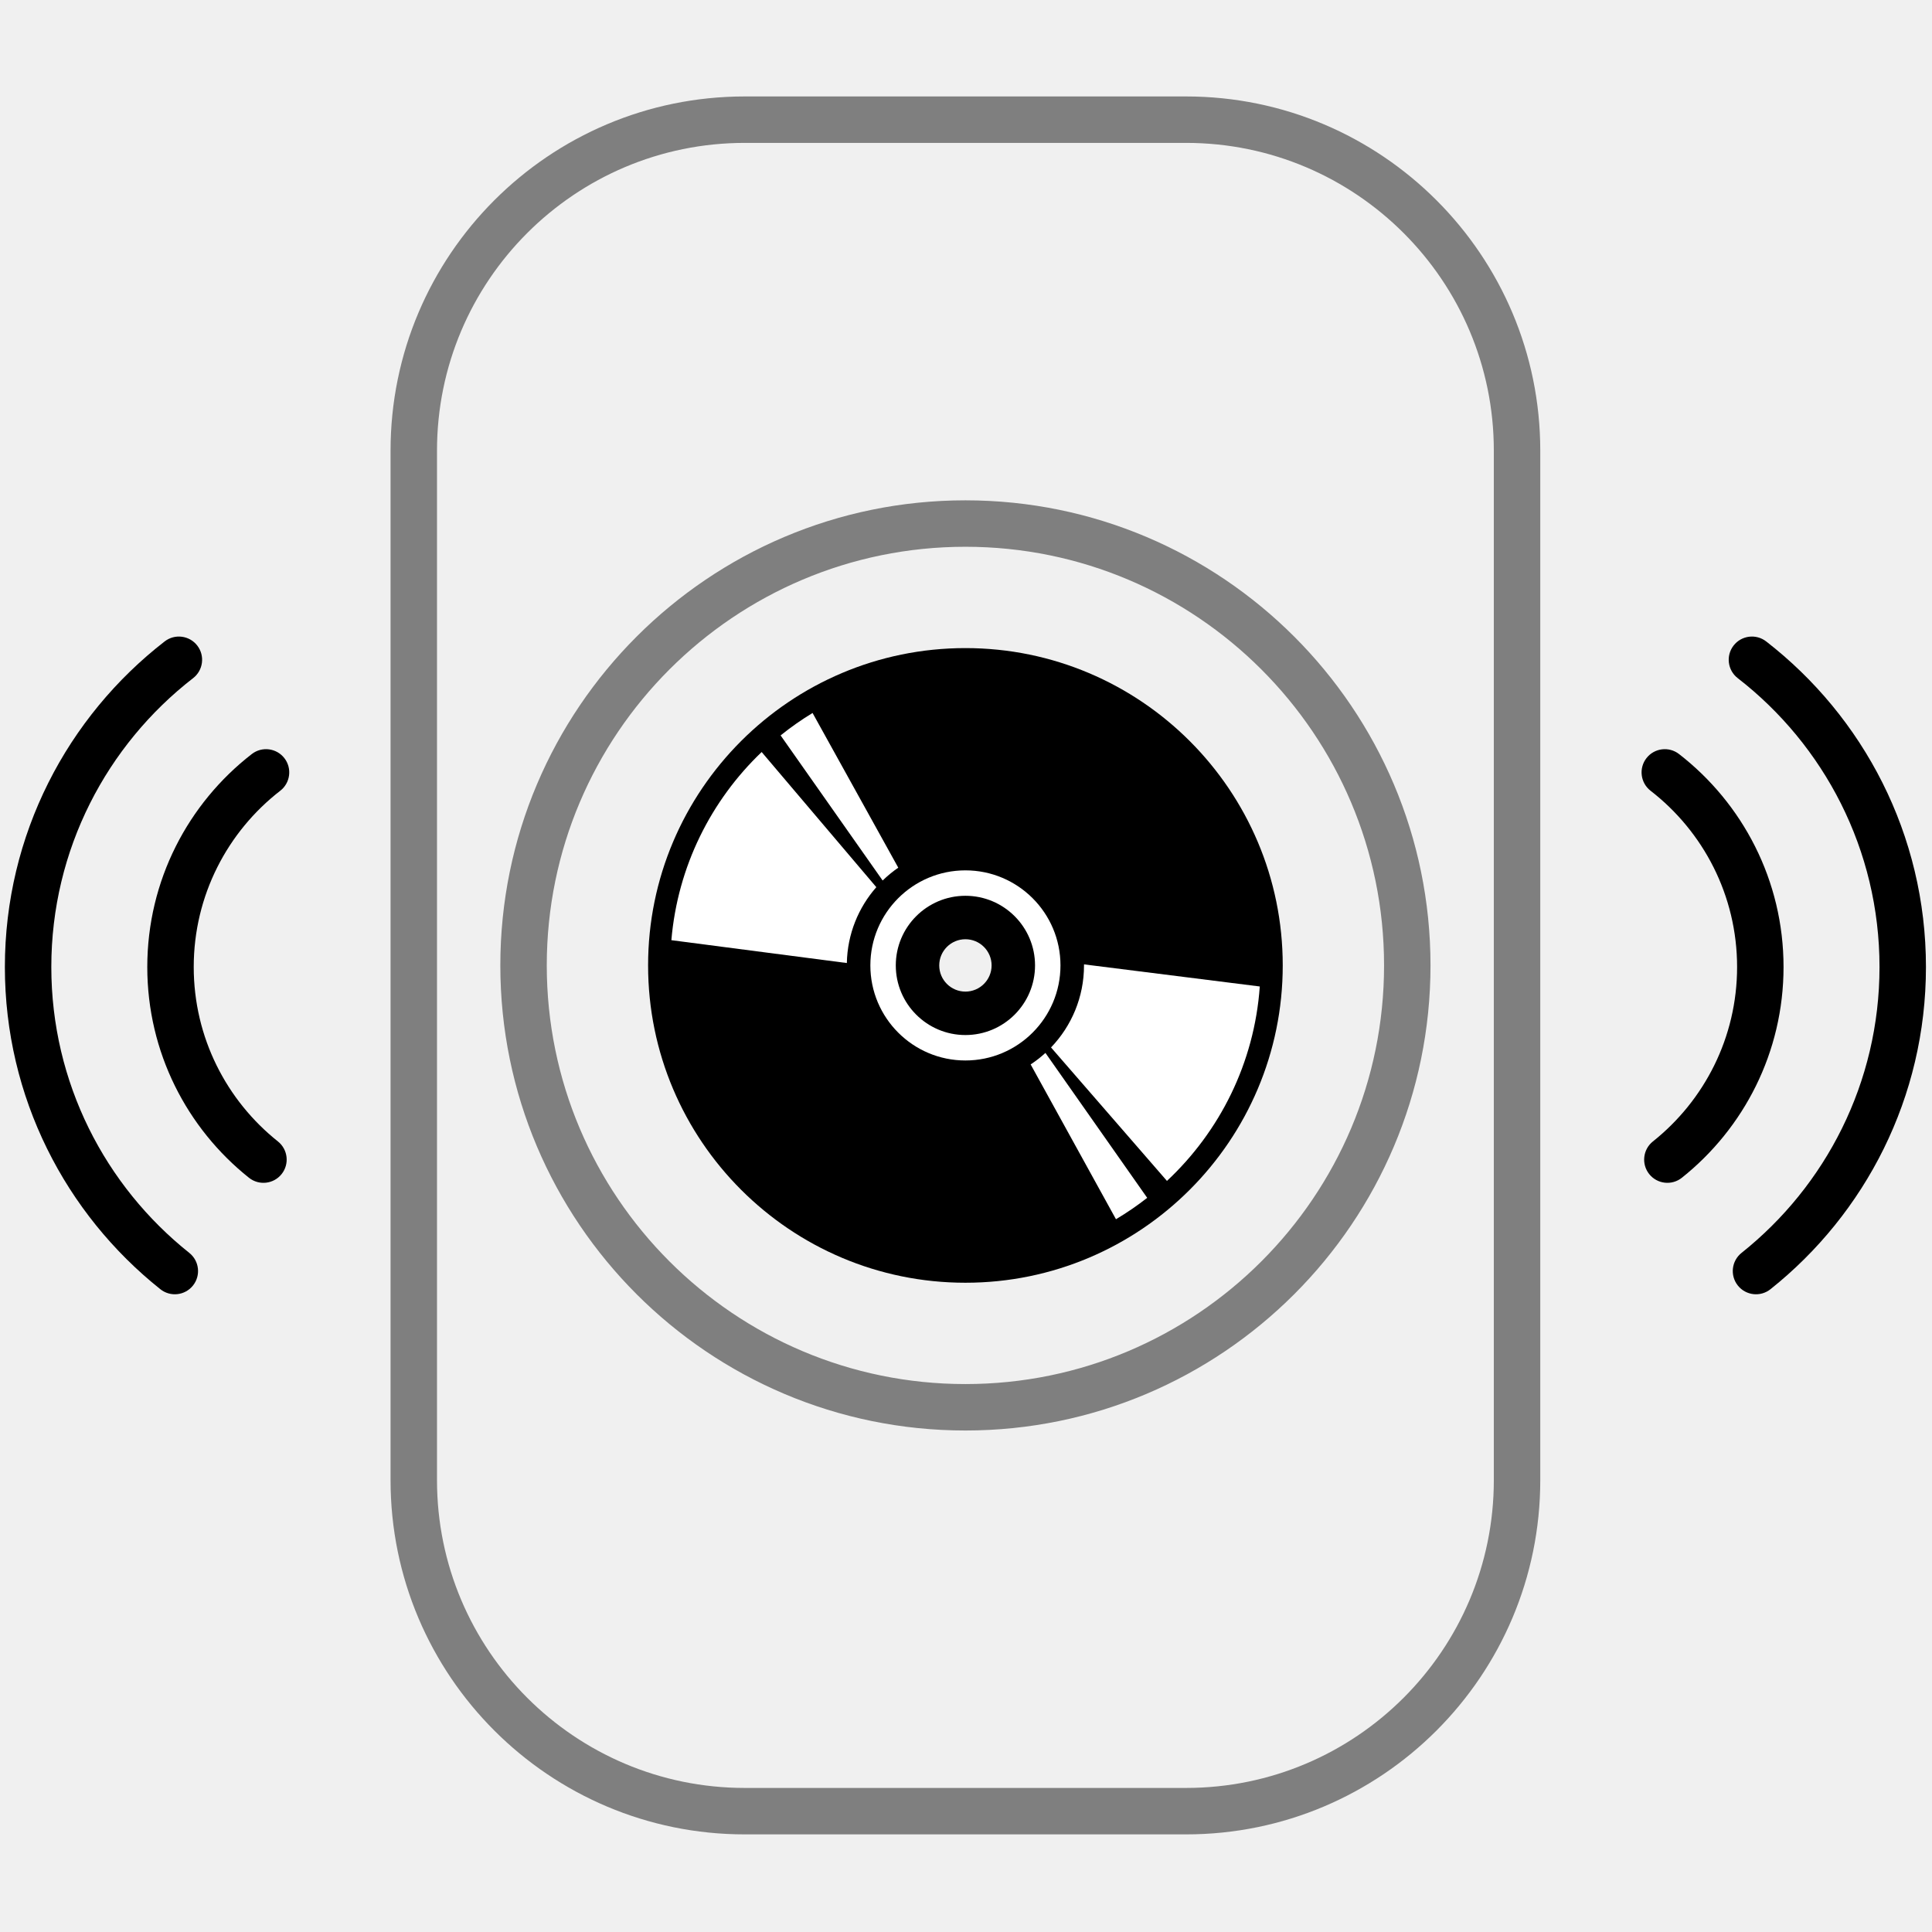
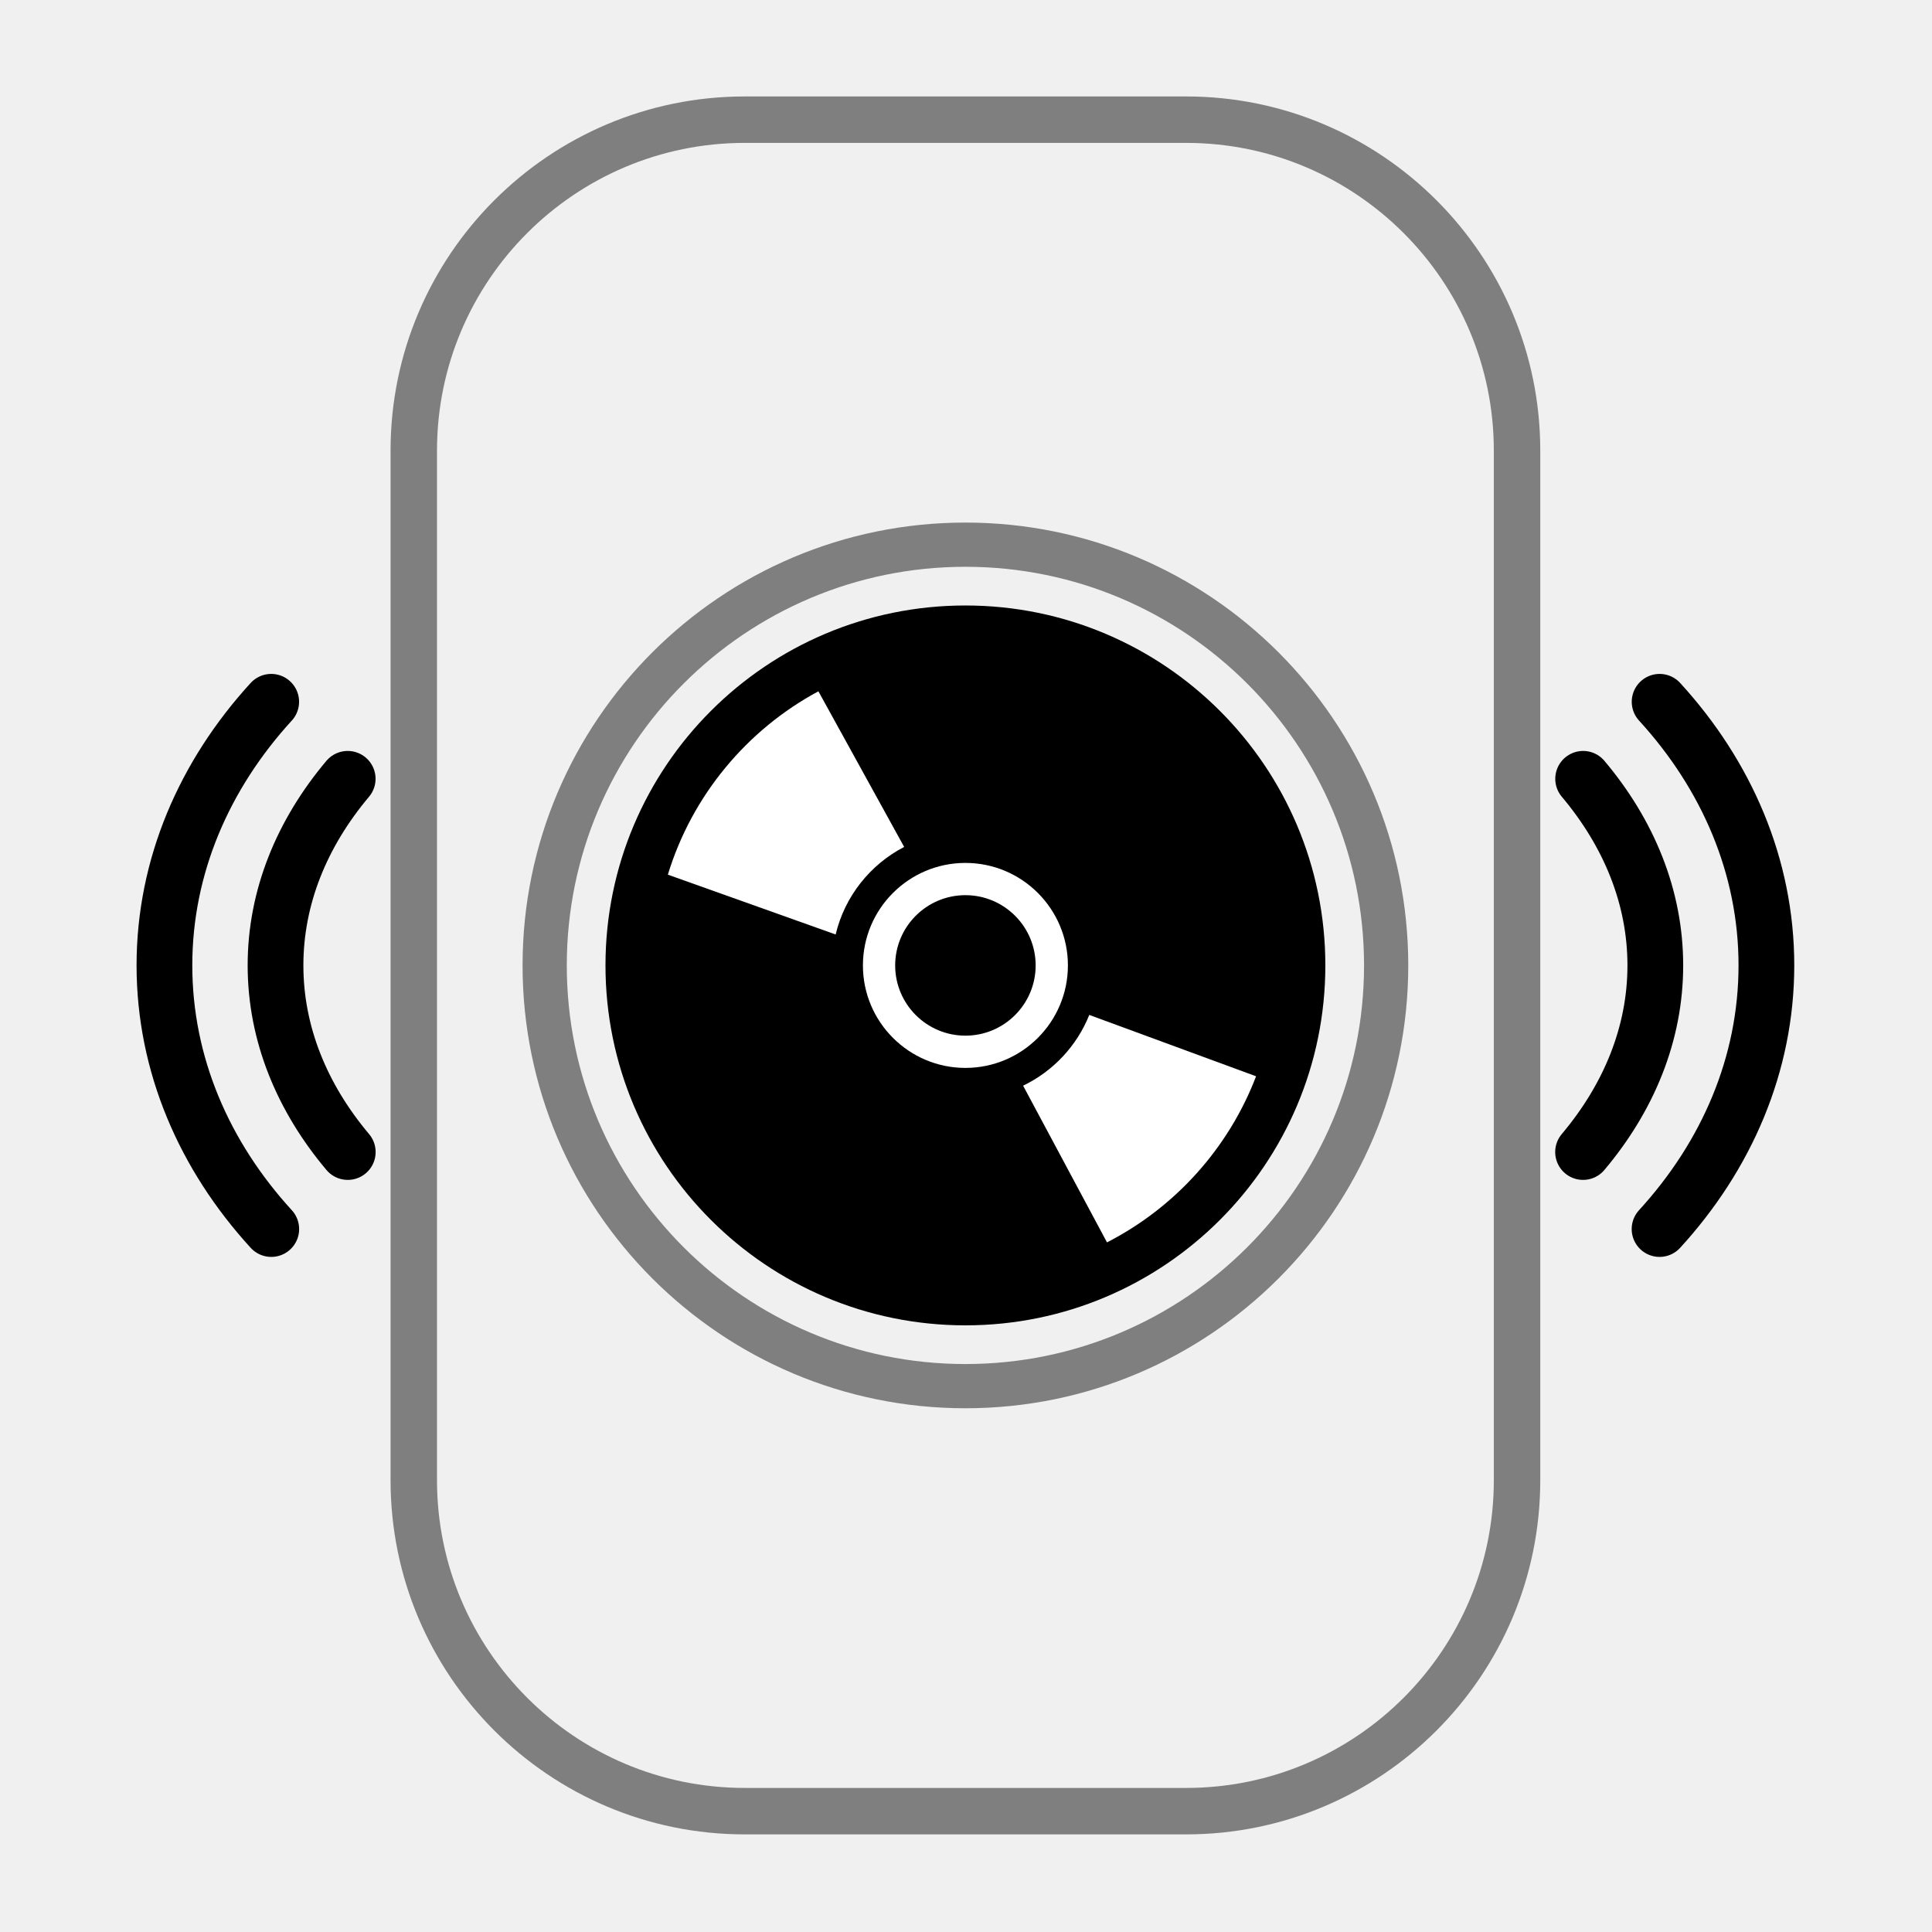
- <svg xmlns="http://www.w3.org/2000/svg" width="100%" height="100%" viewBox="0 0 260 260" version="1.1" xml:space="preserve" style="fill-rule:evenodd;clip-rule:evenodd;stroke-linejoin:round;stroke-miterlimit:2;">
+ <svg xmlns="http://www.w3.org/2000/svg" width="100%" height="100%" viewBox="0 0 260 260" version="1.1" xml:space="preserve" style="fill-rule:evenodd;clip-rule:evenodd;stroke-linecap:round;stroke-linejoin:round;stroke-miterlimit:1.5;">
  <g id="Logo">
-     <g id="CD">
-       <path d="M129.921,172.625C106.353,172.625 87.218,153.49 87.218,129.921C87.218,106.353 106.353,87.218 129.921,87.218C153.49,87.218 172.625,106.353 172.625,129.921C172.625,153.49 153.49,172.625 129.921,172.625ZM129.921,133.445C131.866,133.445 133.445,131.866 133.445,129.921C133.445,127.977 131.866,126.398 129.921,126.398C127.977,126.398 126.398,127.977 126.398,129.921C126.398,131.866 127.977,133.445 129.921,133.445Z" />
-       <path d="M117.932,119.392C115.527,122.128 114.042,125.693 113.965,129.601L90.351,126.525C91.193,116.597 95.695,107.704 102.5,101.204L117.932,119.392ZM105.05,98.968C106.413,97.871 107.849,96.862 109.351,95.95L120.885,116.768C120.135,117.284 119.432,117.863 118.783,118.496L105.05,98.968ZM141.443,140.96C144.191,138.093 145.881,134.203 145.881,129.921C145.881,129.874 145.88,129.828 145.88,129.781L169.536,132.756C168.808,143.056 164.145,152.276 157.043,158.921L141.443,140.96ZM154.384,161.199C153.05,162.245 151.646,163.208 150.182,164.078L138.701,143.247C139.405,142.782 140.07,142.264 140.689,141.696L154.384,161.199Z" style="fill:#fff;" />
-       <path d="M129.921,142.714C122.861,142.714 117.129,136.982 117.129,129.921C117.129,122.861 122.861,117.129 129.921,117.129C136.982,117.129 142.714,122.861 142.714,129.921C142.714,136.982 136.982,142.714 129.921,142.714ZM129.921,139.291C135.093,139.291 139.291,135.093 139.291,129.921C139.291,124.75 135.093,120.551 129.921,120.551C124.75,120.551 120.551,124.75 120.551,129.921C120.551,135.093 124.75,139.291 129.921,139.291Z" style="fill:#fff;" />
-     </g>
    <g id="Speaker">
-       <path d="M129.921,67.332C164.465,67.332 192.511,95.377 192.511,129.921C192.511,164.465 164.465,192.511 129.921,192.511C95.377,192.511 67.332,164.465 67.332,129.921C67.332,95.377 95.377,67.332 129.921,67.332ZM129.921,73.582C98.827,73.582 73.582,98.827 73.582,129.921C73.582,161.016 98.827,186.261 129.921,186.261C161.016,186.261 186.261,161.016 186.261,129.921C186.261,98.827 161.016,73.582 129.921,73.582Z" style="fill:#7f7f7f;" />
+       <path d="M129.921,70.325C162.813,70.325 189.518,97.029 189.518,129.921C189.518,162.813 162.813,189.518 129.921,189.518C97.029,189.518 70.325,162.813 70.325,129.921C70.325,97.029 97.029,70.325 129.921,70.325ZM129.921,76.276C100.314,76.276 76.276,100.314 76.276,129.921C76.276,159.529 100.314,183.567 129.921,183.567C159.529,183.567 183.567,159.529 183.567,129.921C183.567,100.314 159.529,76.276 129.921,76.276Z" style="fill:#7f7f7f;" />
      <path d="M207.283,60.647L207.283,199.196C207.283,225.504 185.924,246.863 159.616,246.863L100.227,246.863C73.918,246.863 52.559,225.504 52.559,199.196L52.559,60.647C52.559,34.339 73.918,12.98 100.227,12.98L159.616,12.98C185.924,12.98 207.283,34.339 207.283,60.647ZM201.033,60.647C201.033,37.788 182.475,19.23 159.616,19.23L100.227,19.23C77.368,19.23 58.809,37.788 58.809,60.647L58.809,199.196C58.809,222.054 77.368,240.613 100.227,240.613L159.616,240.613C182.475,240.613 201.033,222.054 201.033,199.196L201.033,60.647Z" style="fill:#7f7f7f;" />
    </g>
-     <g>
-       <path d="M37.402,153.611C38.751,154.686 38.974,156.653 37.899,158.002C36.825,159.351 34.857,159.574 33.508,158.5C25.169,151.857 19.821,141.616 19.821,130.136C19.821,118.483 25.331,108.107 33.887,101.475C35.25,100.418 37.215,100.667 38.272,102.03C39.328,103.394 39.079,105.358 37.716,106.415C30.635,111.904 26.071,120.491 26.071,130.136C26.071,139.638 30.5,148.113 37.402,153.611Z" />
-       <path d="M25.475,168.609C26.824,169.683 27.047,171.651 25.972,173C24.898,174.349 22.93,174.572 21.581,173.497C8.832,163.342 0.656,147.686 0.656,130.136C0.656,112.322 9.08,96.459 22.161,86.319C23.524,85.263 25.488,85.512 26.545,86.875C27.602,88.238 27.353,90.203 25.99,91.259C14.384,100.256 6.906,114.329 6.906,130.136C6.906,145.708 14.163,159.598 25.475,168.609Z" />
+     <g id="CD">
+       <circle cx="129.921" cy="129.921" r="48.438" />
+       <path d="M129.921,116.128C137.534,116.128 143.714,122.309 143.714,129.921C143.714,137.534 137.534,143.714 129.921,143.714C122.309,143.714 116.128,137.534 116.128,129.921C116.128,122.309 122.309,116.128 129.921,116.128ZM129.921,120.468C124.704,120.468 120.468,124.704 120.468,129.921C120.468,135.138 124.704,139.374 129.921,139.374C135.138,139.374 139.374,135.138 139.374,129.921C139.374,124.704 135.138,120.468 129.921,120.468Z" style="fill:#fff;" />
+       <path d="M112.459,125.759L89.877,117.707C93.124,107.064 100.501,98.215 110.137,93.032L121.678,113.976C117.105,116.347 113.679,120.628 112.459,125.759ZM146.59,136.585L169.037,144.841C165.333,154.533 158.129,162.501 148.974,167.194L137.685,146.106C141.718,144.166 144.917,140.762 146.59,136.585Z" style="fill:#fff;" />
    </g>
    <g>
-       <path d="M226.335,158.5C224.985,159.574 223.018,159.351 221.943,158.002C220.869,156.653 221.091,154.686 222.44,153.611C229.343,148.113 233.771,139.638 233.771,130.136C233.771,120.491 229.208,111.904 222.126,106.415C220.763,105.358 220.514,103.394 221.571,102.03C222.628,100.667 224.592,100.418 225.955,101.475C234.511,108.107 240.021,118.483 240.021,130.136C240.021,141.616 234.674,151.857 226.335,158.5Z" />
-       <path d="M238.262,173.497C236.913,174.572 234.945,174.349 233.87,173C232.796,171.651 233.019,169.683 234.368,168.609C245.679,159.598 252.936,145.708 252.936,130.136C252.936,114.329 245.459,100.256 233.853,91.259C232.49,90.203 232.241,88.238 233.298,86.875C234.354,85.512 236.319,85.263 237.682,86.319C250.762,96.459 259.186,112.322 259.186,130.136C259.186,147.686 251.01,163.342 238.262,173.497Z" />
+       <path d="M46.801,155.035C40.632,147.709 37.078,139.11 37.078,129.917C37.078,120.728 40.628,112.133 46.792,104.809" style="fill:none;stroke:#000;stroke-width:7.5px;" />
+       <path d="M36.507,165.399C27.486,155.542 22.128,143.246 22.128,129.917C22.128,116.592 27.483,104.299 36.499,94.443" style="fill:none;stroke:#000;stroke-width:7.5px;" />
+     </g>
+     <g>
+       <path d="M213.041,155.035C219.211,147.709 222.765,139.11 222.765,129.917C222.765,120.728 219.214,112.133 213.05,104.809" style="fill:none;stroke:#000;stroke-width:7.5px;" />
+       <path d="M223.335,165.399C232.357,155.542 237.714,143.246 237.714,129.917C237.714,116.592 232.36,104.299 223.343,94.443" style="fill:none;stroke:#000;stroke-width:7.5px;" />
    </g>
  </g>
</svg>
